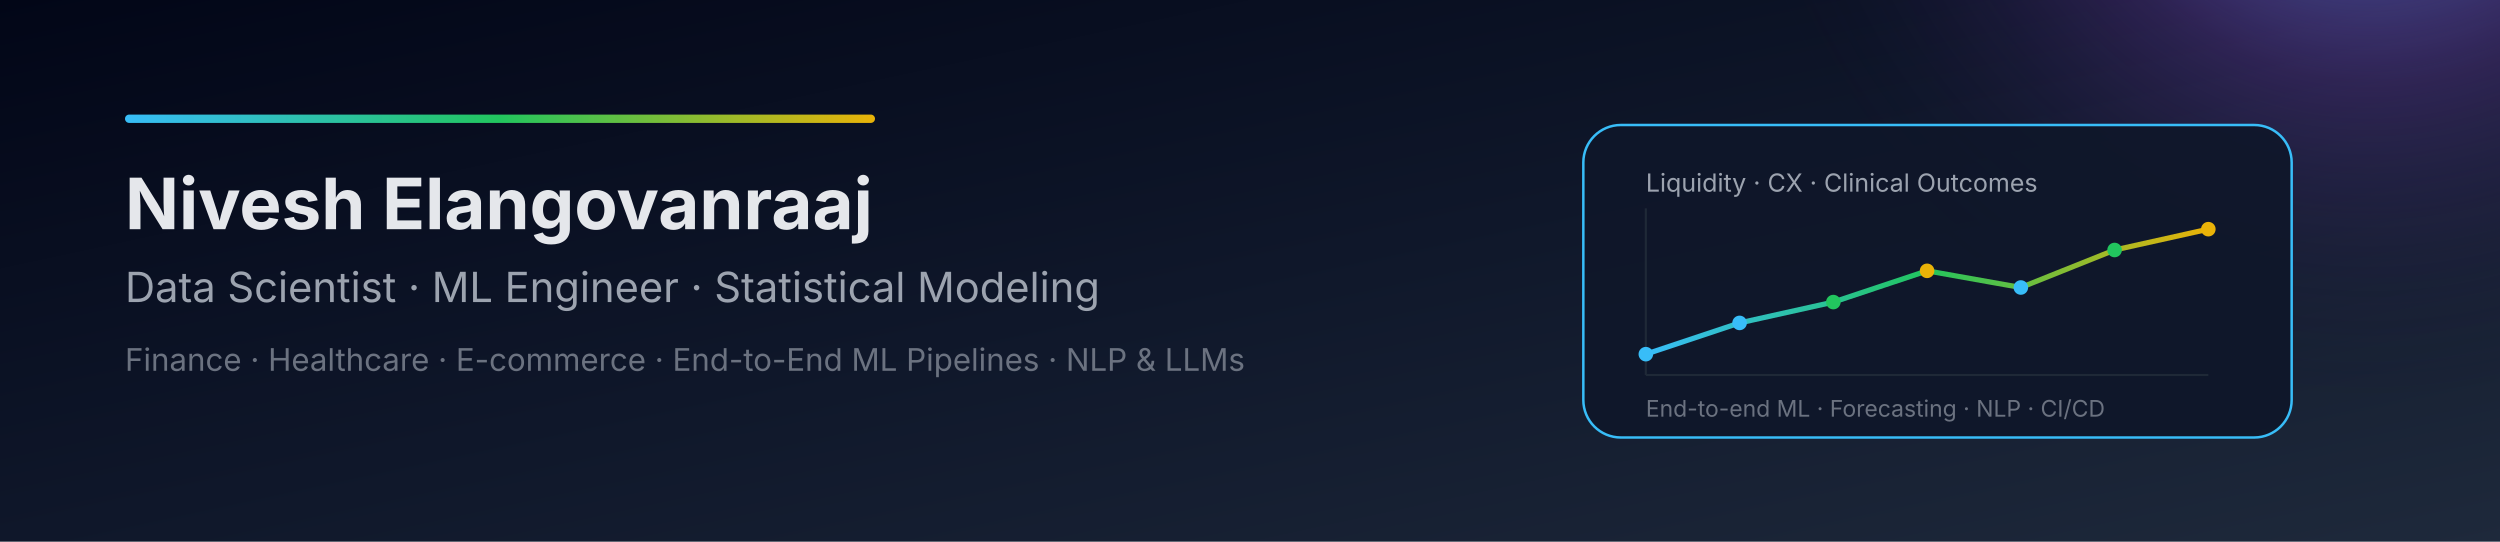
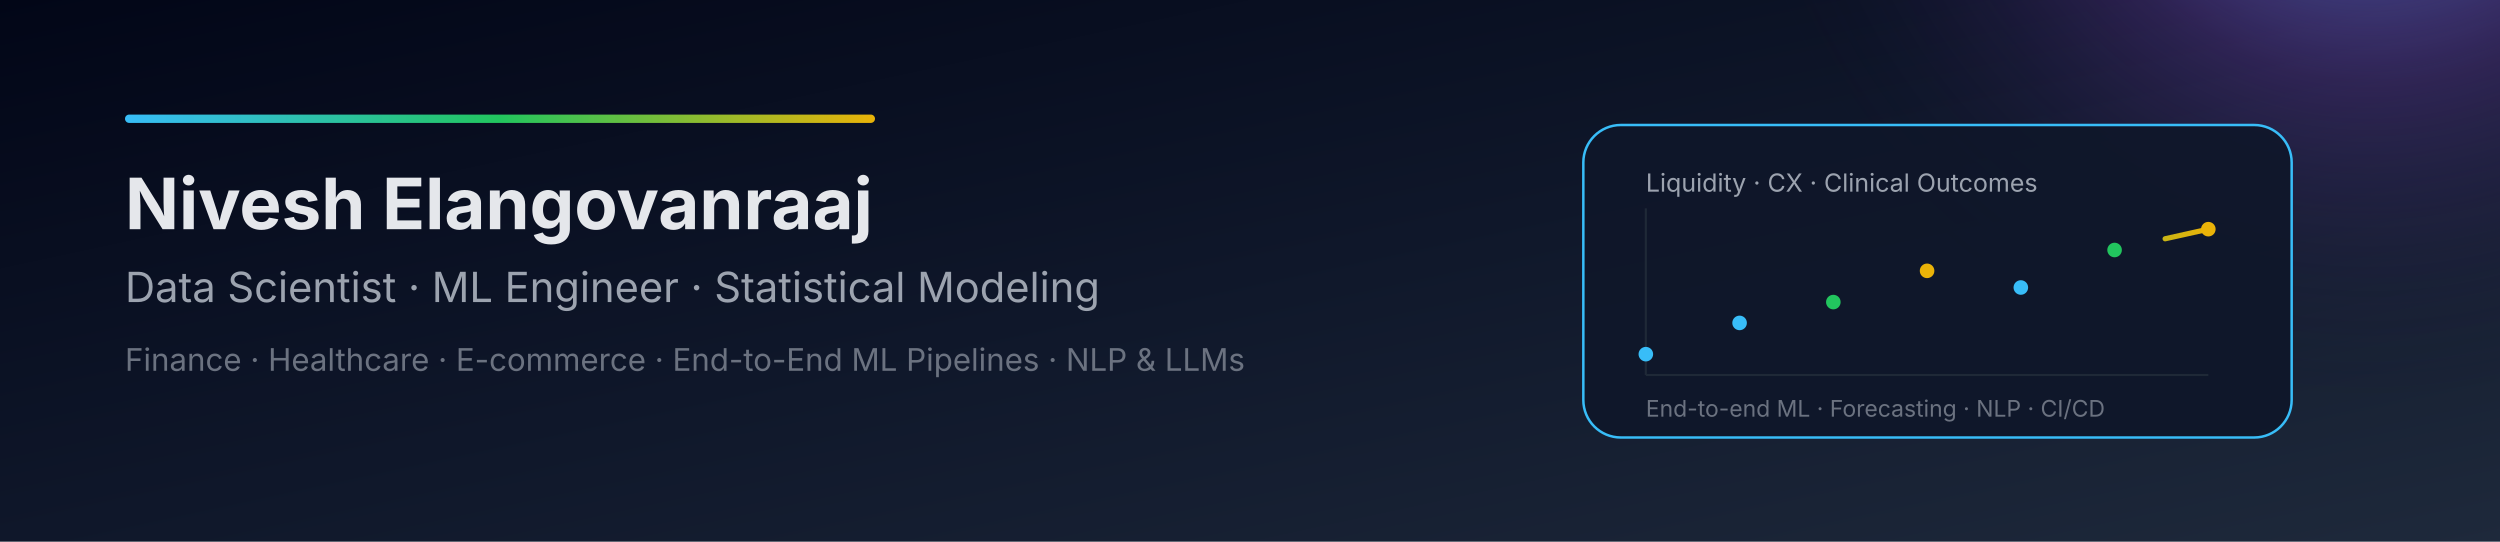
<svg xmlns="http://www.w3.org/2000/svg" width="1200" height="260" viewBox="0 0 1200 260" role="img" aria-label="Nivesh Elangovanraaj - Data Scientist &amp; ML Engineer">
  <defs>
    <linearGradient id="bgGradient" x1="0" y1="0" x2="1" y2="1">
-       <stop offset="0%" stop-color="#020617" />
-       <stop offset="50%" stop-color="#0f172a" />
+       <stop offset="0%" stop-color="#020617">
+         <animate attributeName="stop-color" values="#020617;#020617;#0b1120;#020617" dur="10s" repeatCount="indefinite" />
+       </stop>
+       <stop offset="50%" stop-color="#0f172a">
+         <animate attributeName="stop-color" values="#0f172a;#1e293b;#0f172a" dur="10s" repeatCount="indefinite" />
+       </stop>
      <stop offset="100%" stop-color="#1e293b" />
    </linearGradient>
    <linearGradient id="accentGradient" x1="0" y1="0" x2="1" y2="0">
      <stop offset="0%" stop-color="#38bdf8" />
      <stop offset="50%" stop-color="#22c55e" />
      <stop offset="100%" stop-color="#eab308" />
    </linearGradient>
    <radialGradient id="glow" cx="80%" cy="20%" r="60%">
-       <stop offset="0%" stop-color="#38bdf8" stop-opacity="0.8" />
+       <stop offset="0%" stop-color="#38bdf8" stop-opacity="0.8">
+         <animate attributeName="stop-opacity" values="0.4;0.9;0.4" dur="6s" repeatCount="indefinite" />
+       </stop>
      <stop offset="50%" stop-color="#a855f7" stop-opacity="0.2" />
      <stop offset="100%" stop-color="#020617" stop-opacity="0" />
    </radialGradient>
  </defs>
  <rect width="1200" height="260" fill="url(#bgGradient)" />
  <circle cx="980" cy="40" r="260" fill="url(#glow)" />
-   <rect x="60" y="55" width="360" height="4" rx="2" fill="url(#accentGradient)" />
+   <rect x="60" y="55" width="360" height="4" rx="2" fill="url(#accentGradient)">
+     <animate attributeName="x" values="60;70;60" dur="5s" repeatCount="indefinite" />
+   </rect>
  <text x="60" y="110" font-family="system-ui, -apple-system, BlinkMacSystemFont, 'Segoe UI', sans-serif" font-size="34" fill="#e5e7eb" font-weight="700">
    Nivesh Elangovanraaj
  </text>
  <text x="60" y="145" font-family="system-ui, -apple-system, BlinkMacSystemFont, 'Segoe UI', sans-serif" font-size="20" fill="#9ca3af">
    Data Scientist · ML Engineer · Statistical Modeling
  </text>
  <text x="60" y="178" font-family="system-ui, -apple-system, BlinkMacSystemFont, 'Segoe UI', sans-serif" font-size="15" fill="#6b7280">
    Finance · Healthcare · E-commerce · End-to-End ML Pipelines · NLP &amp; LLMs
  </text>
  <g transform="translate(760,60)">
    <rect x="0" y="0" width="340" height="150" rx="18" fill="rgba(15,23,42,0.9)" stroke="#38bdf8" stroke-width="1.2" />
    <line x1="30" y1="120" x2="300" y2="120" stroke="#1f2937" stroke-width="1" />
    <line x1="30" y1="40" x2="30" y2="120" stroke="#1f2937" stroke-width="1" />
-     <polyline points="30,110 75,95 120,85 165,70 210,78 255,60 300,50" fill="none" stroke="url(#accentGradient)" stroke-width="2.5" stroke-linecap="round" stroke-linejoin="round" />
+     <polyline points="30,110 75,95 120,85 165,70 210,78 255,60 300,50" fill="none" stroke="url(#accentGradient)" stroke-width="2.5" stroke-linecap="round" stroke-linejoin="round" stroke-dasharray="260" stroke-dashoffset="260">
+       <animate attributeName="stroke-dashoffset" values="260;0;260" dur="8s" repeatCount="indefinite" />
+     </polyline>
    <circle cx="30" cy="110" r="3.5" fill="#38bdf8" />
    <circle cx="75" cy="95" r="3.5" fill="#38bdf8" />
    <circle cx="120" cy="85" r="3.5" fill="#22c55e" />
    <circle cx="165" cy="70" r="3.5" fill="#eab308" />
    <circle cx="210" cy="78" r="3.5" fill="#38bdf8" />
    <circle cx="255" cy="60" r="3.5" fill="#22c55e" />
    <circle cx="300" cy="50" r="3.5" fill="#eab308" />
    <text x="30" y="32" font-family="system-ui, -apple-system, BlinkMacSystemFont, 'Segoe UI', sans-serif" font-size="12" fill="#9ca3af">
      Liquidity · CX · Clinical Outcomes
    </text>
    <text x="30" y="140" font-family="system-ui, -apple-system, BlinkMacSystemFont, 'Segoe UI', sans-serif" font-size="11" fill="#6b7280">
      End-to-end ML · Forecasting · NLP · CI/CD
    </text>
  </g>
</svg>
